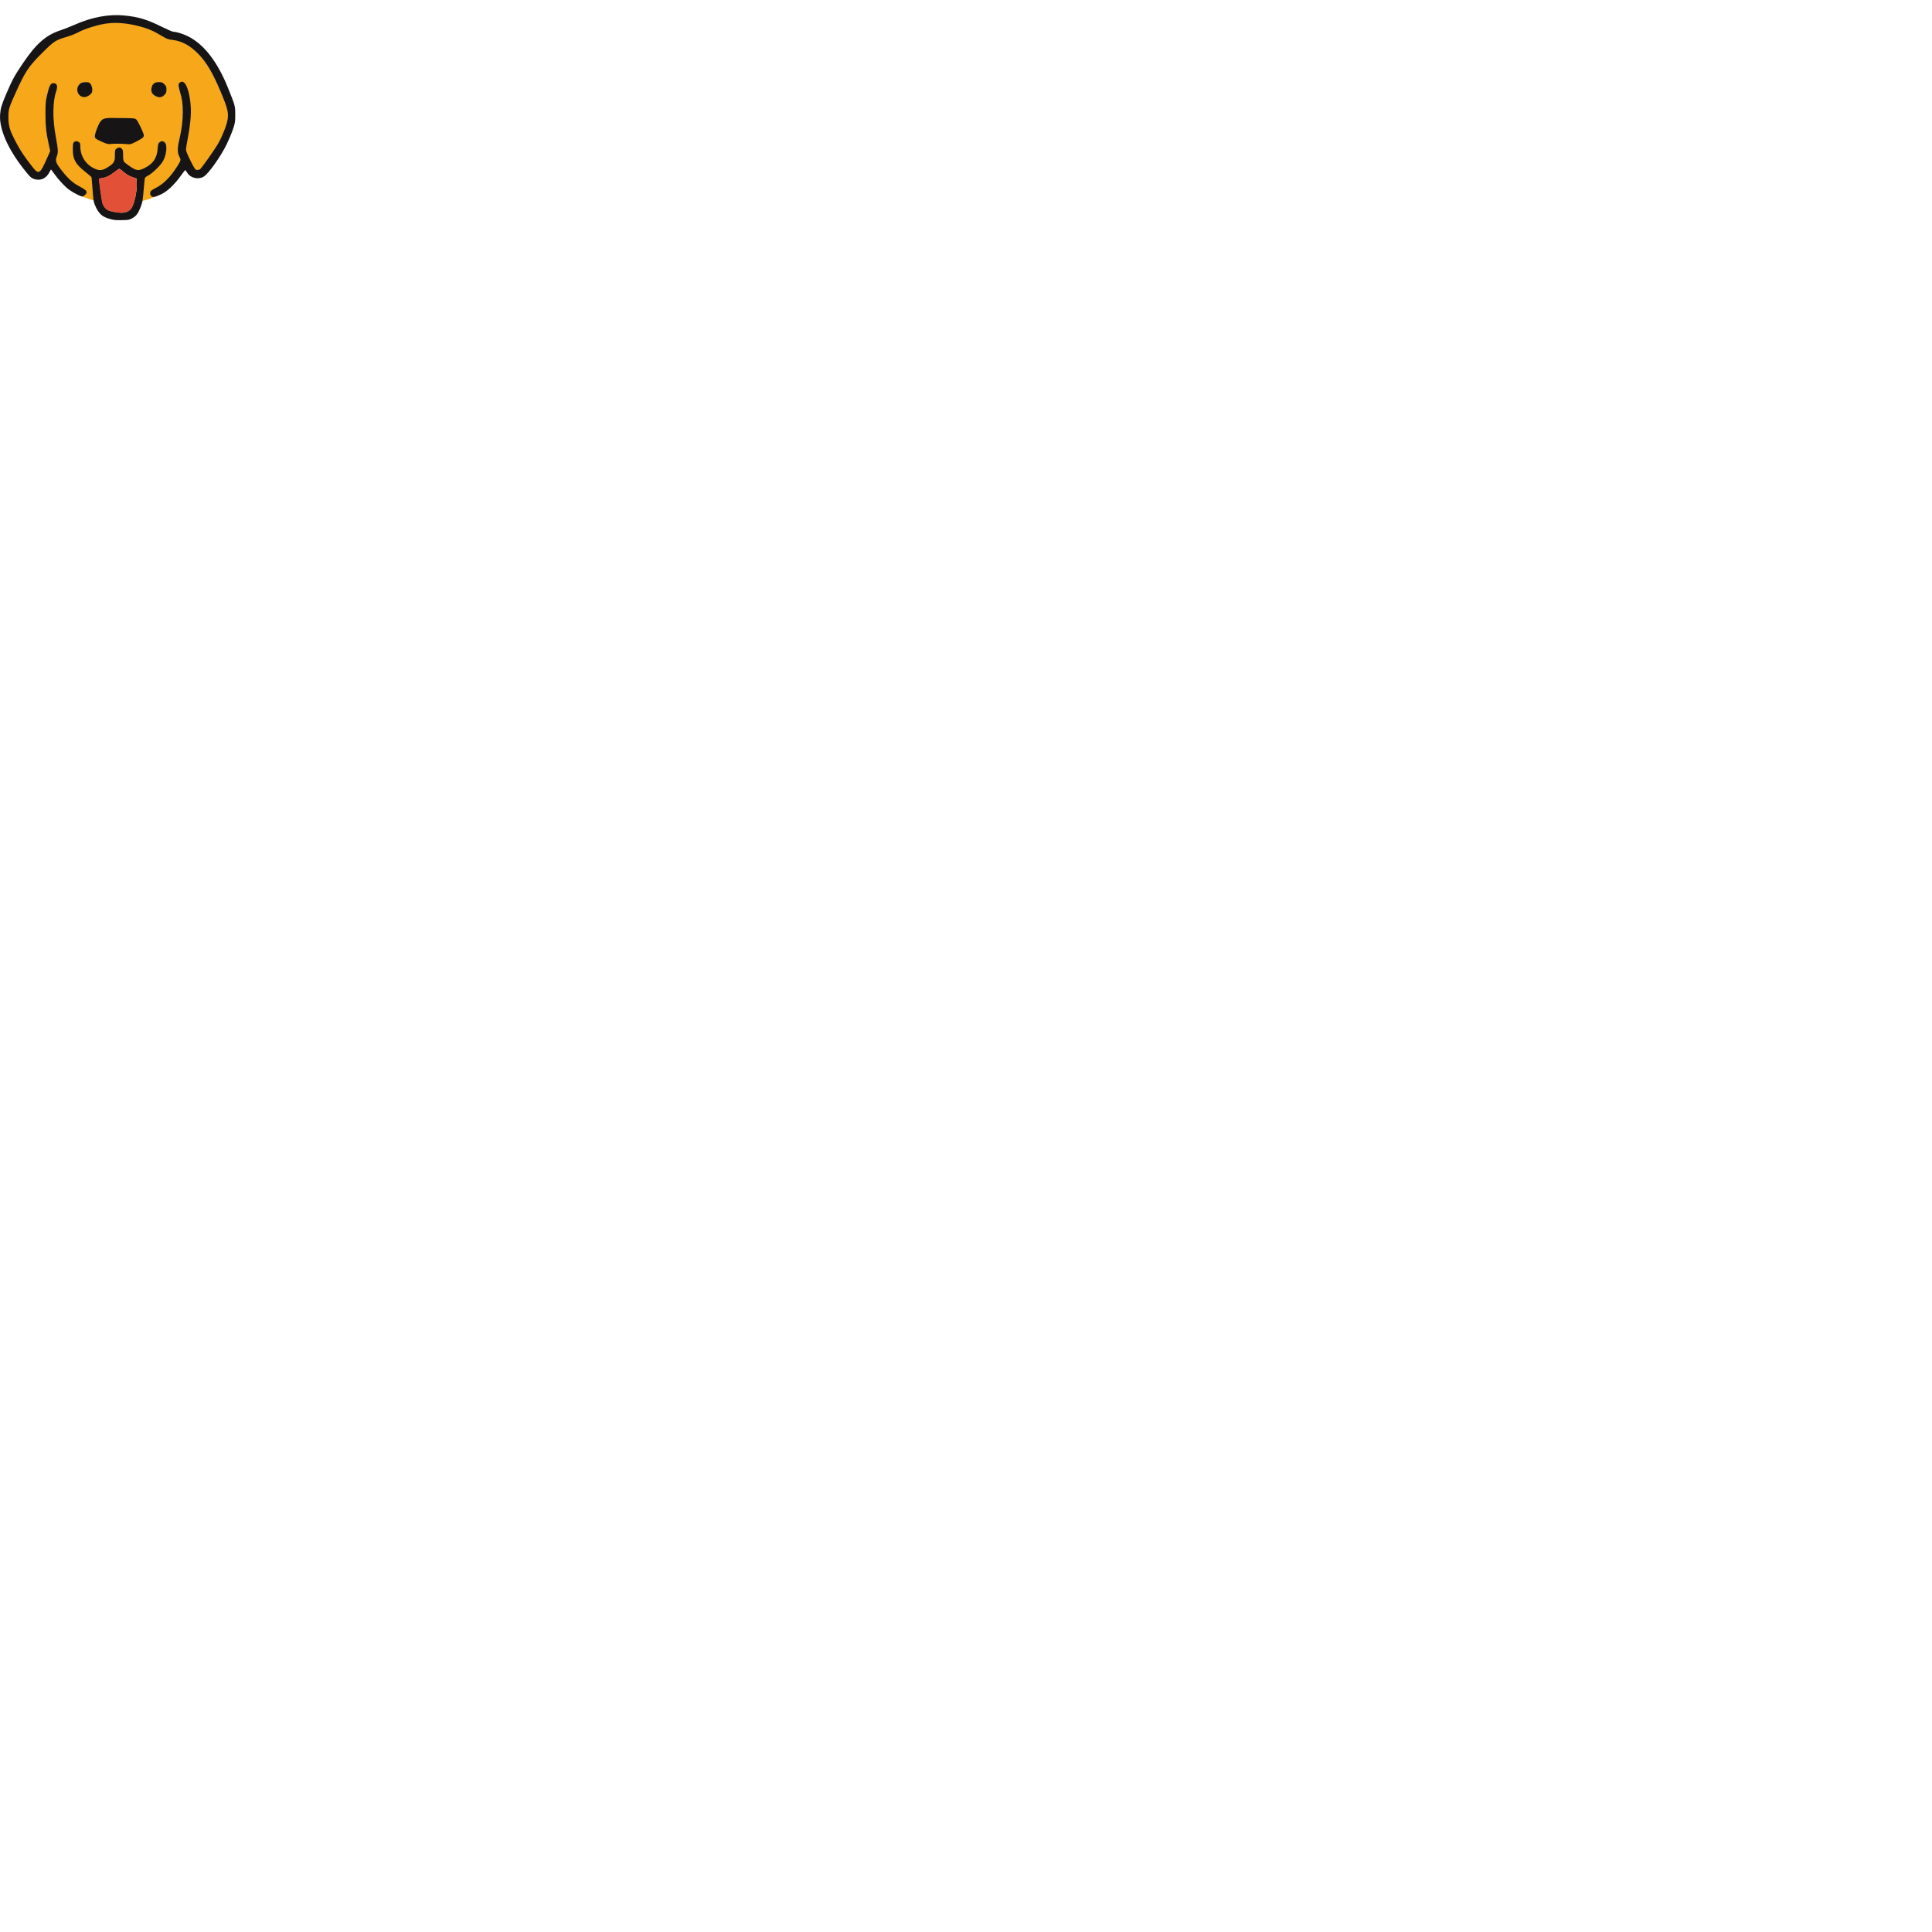
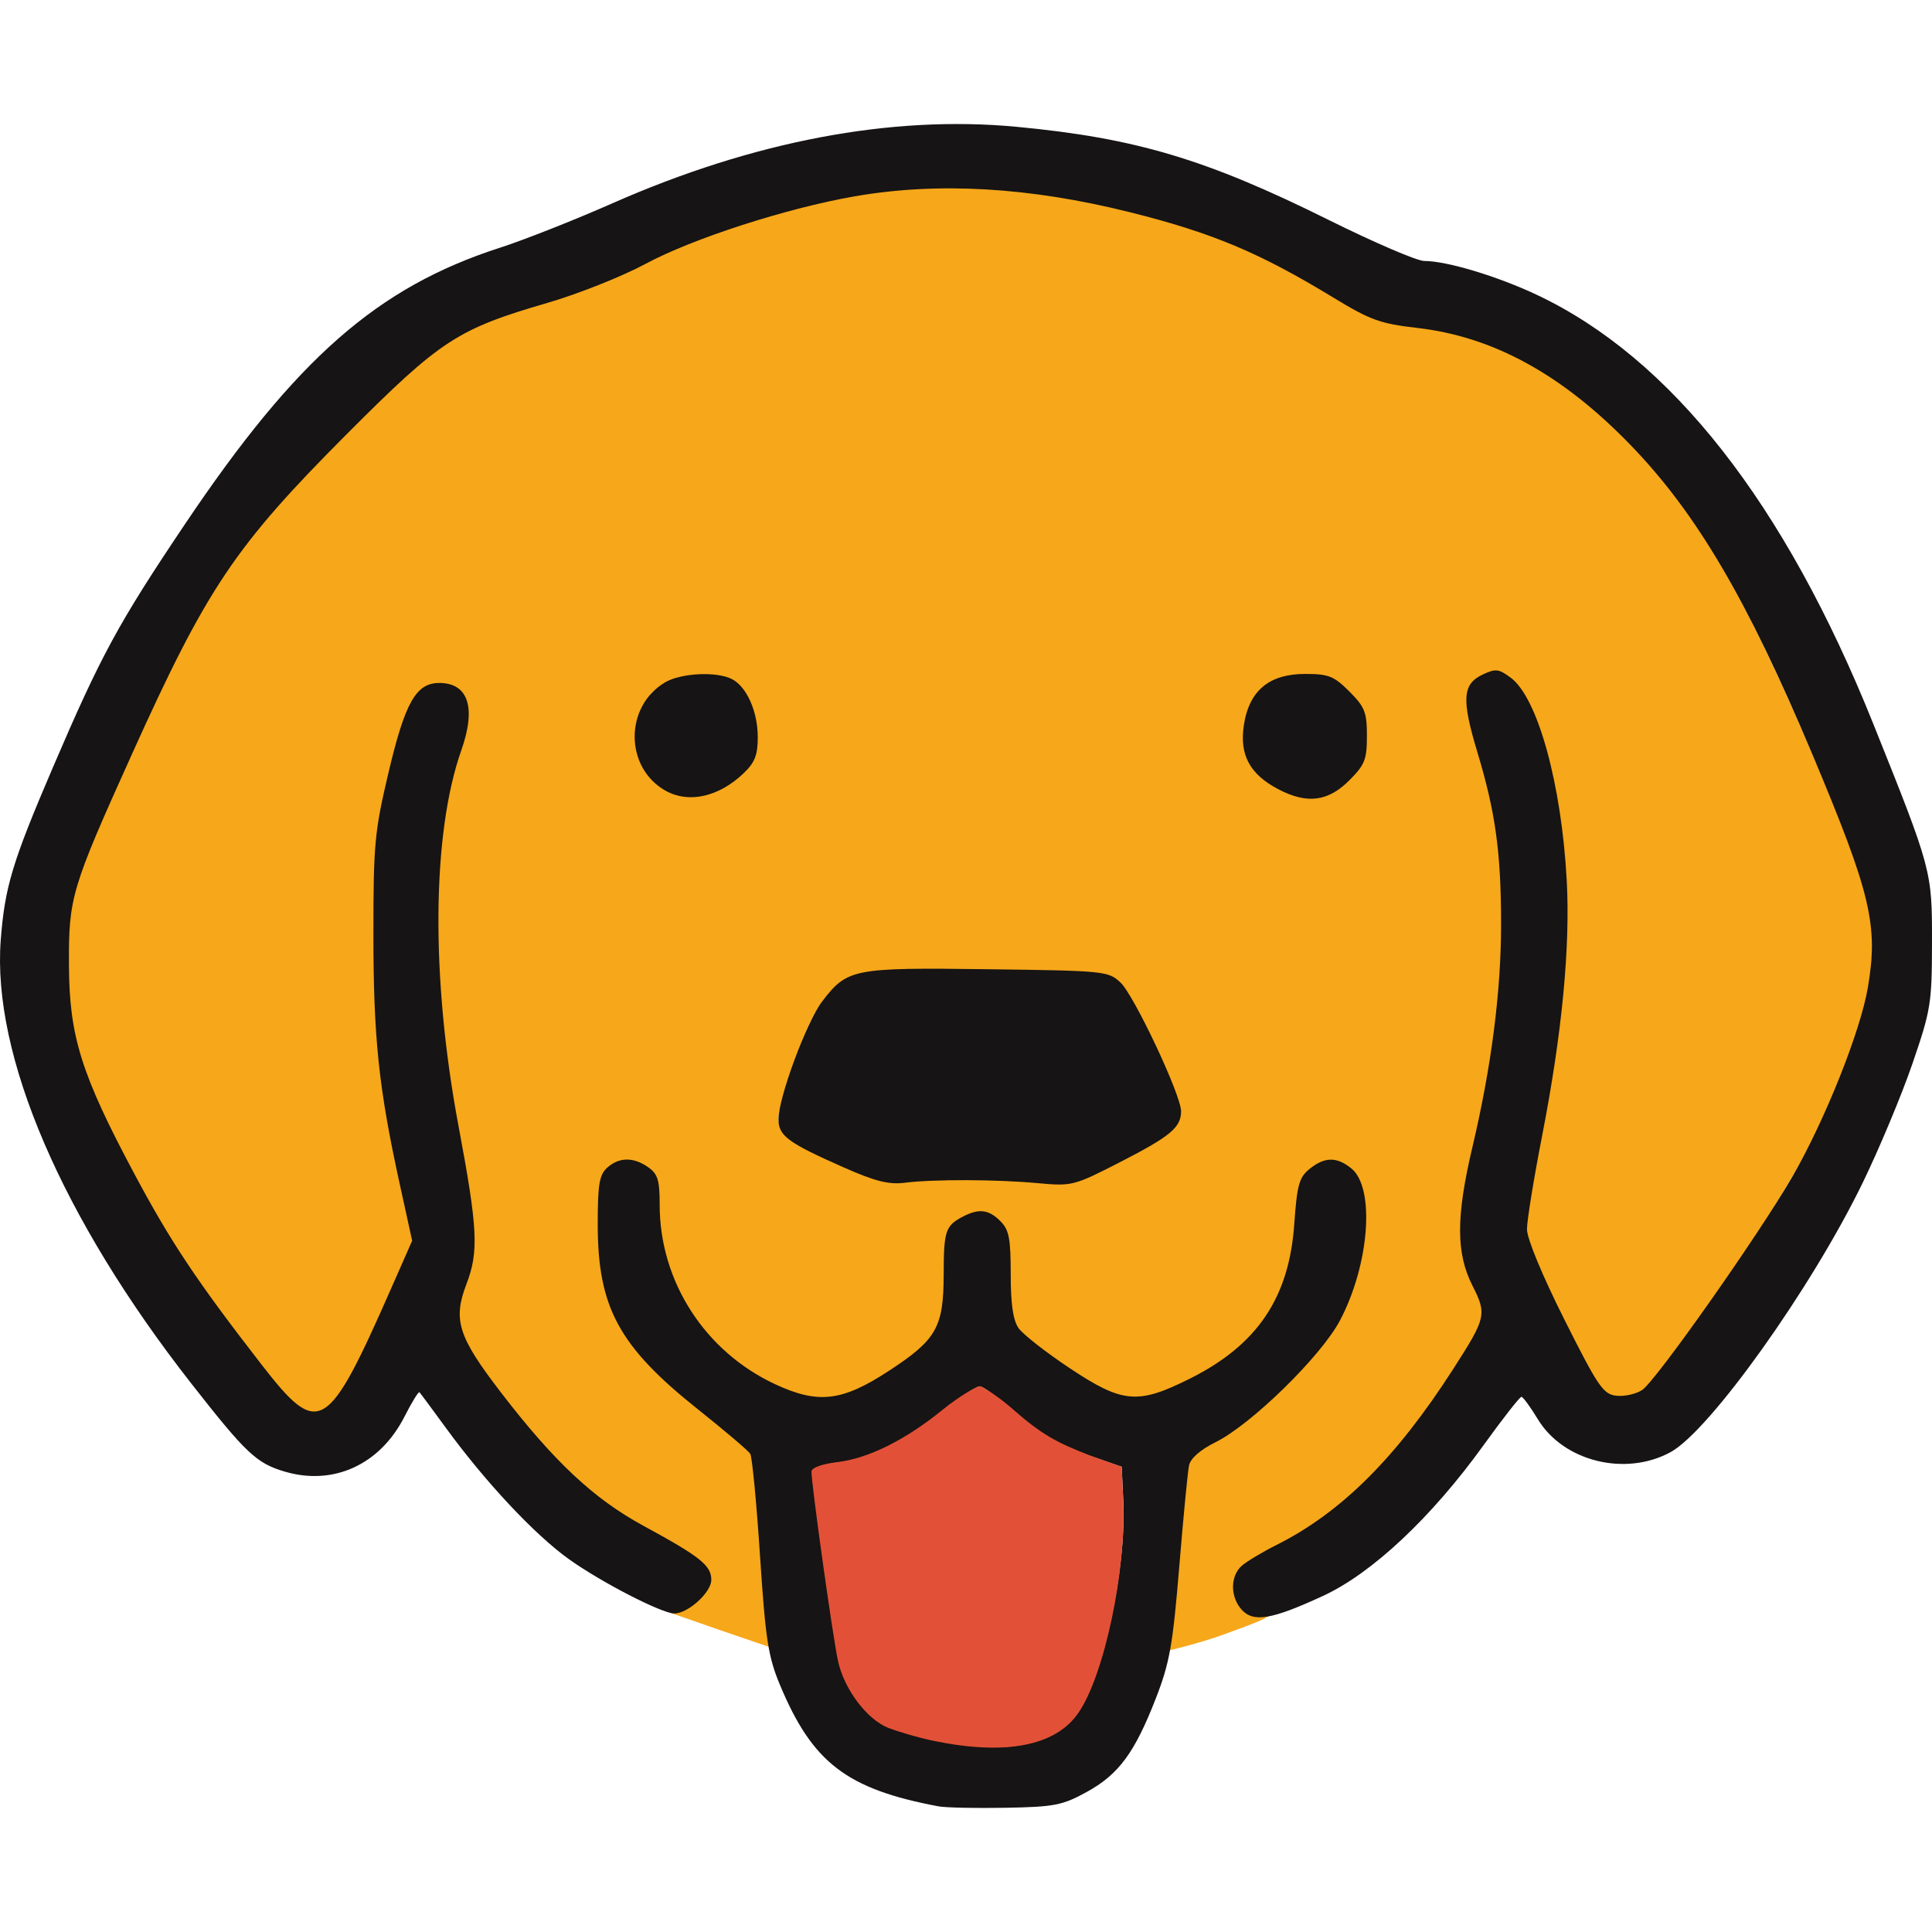
<svg xmlns="http://www.w3.org/2000/svg" viewBox="0 0 24 24" role="img" aria-label="Bruno" data-devicon="1">
-   <g transform="translate(0.0001 0.0001) scale(0.02283)">
+   <g transform="translate(0 0) scale(0.1875)">
    <path fill="#F4AA41" d="M743.886 947.327c.264-18.864 9.16-102.826 11.097-105.96 1.141-1.846 8.68-8.125 14.116-10.887 18.277-9.288 50.063-37.691 63.839-56.405 16.744-22.744 25.604-48.831 25.604-77.197 0-17.778-.808-21.062-6.931-26.813-8.151-7.658-16.073-4.481-24.499 1.679-4.444 3.25-3.381 7.098-6.283 32.853-3.426 30.409-5.846 38.574-16.687 54.315-18.823 27.33-60.171 48.509-86.384 48.509-8.869 0-55.379-28.256-66.254-41.18-7.746-9.205-4.382-13.609-4.382-37.026 0-28.489-3.056-31.923-18.628-31.923-15.247 0-18.102 8.119-18.102 34.629 0 31.856-5.726 39.989-32.959 58.589-20.152 13.763-25.262 17.575-40.825 17.455-13.427-.104-22.95-3.912-38.309-12.135-37.195-19.915-62.039-58.358-62.344-97.998-.113-14.746 1.084-21.109-3.538-26.985-7.062-8.978-18.176-6.636-25.565.754-6.371 6.371-5.702 24.434-3.015 45.941 5.123 41.005 23.645 56.21 65.847 98.589l24.462 22.641 3.603 23.229c2.565 16.54 2.21 49.934 3.814 64.712l3.132 28.863-29.456-10.069-32.669-11.373c10.87-4.61 23.535-6.916 24.709-20.436 0-6.292-9.297-11.764-35.598-25.658-31.036-16.395-54.686-39.908-85.868-79.016-30.653-38.444-34.052-47.623-25.613-74.507 7.182-22.88 5.578-18.219-10.014-108.281-14.785-85.396-12.982-142.834 4.236-206.797 7.799-28.971 8.587-28.788 2.664-36.758-7.393-9.949-15.092-4.836-24.321 2.637-5.183 4.197-7.196 9.618-14.171 37.114-8.044 31.712-9.329 44.483-10.633 88.662-1.686 57.111.554 93.797 12.256 152.316 4.169 20.848 10.065 44.4 10.065 48.815 0 12.129-43.371 101.411-56.055 103.492-11.186 1.836-21.043-4.627-49.012-40.983-34.569-44.935-50.216-71.858-71.787-111.791-32.551-60.257-40.227-102.281-32.449-142.021 5.467-27.934 9.786-39.972 40.096-106.657 43.593-95.912 64.786-125.998 130.472-191.455 49.186-49.015 66.886-61.977 115.983-75.843 15.755-4.449 42.003-14.192 58.66-22.661 35.679-18.142 93.337-36.173 136.777-42.849 88.621-13.621 200.307 10.329 284.551 63.534 16.568 10.464 23.059 13.887 43.936 16.223 45.228 5.06 86.544 27.571 126.429 67.277 42.473 42.282 73.199 95.15 117.397 200.405 28.436 67.72 33.255 77.692 31.41 113.748-1.873 36.617-8.643 53.508-34.894 106.96-17.52 35.673-76.448 124.946-96.738 146.551-10.521 11.203-24.77 13.172-32.184 4.91-7.082-7.892-38.178-68.937-44.167-86.966-4.997-15.046-3.622-13.929 5.466-60.05 13.473-68.371 18.546-103.912 16.654-155.782-1.741-47.709-12.965-93.669-24.887-114.082-7.649-13.097-14.587-15.868-25.109-8.973-10.273 6.731-9.52 12.963.461 46.009 19.227 63.655 18.745 143.458-2.614 229.54-10.497 42.305-10.016 66.215-.848 83.805 3.764 7.221 4.981 20.491 4.981 23.507 0 7.338-25.814 45.435-48.815 74.747-20.411 26.012-43.171 46.78-76 64.512-24.391 13.174-26.811 16.555-21.428 28.369 1.928 4.232 11.915 7.416 16.478 8.561 7.335 1.841-4.745 6.123-26.233 13.958-13.365 4.873-34.175 10.003-35.549 10.003-1.375 0 2.561-6.201 2.626-10.893zm-27.66-286.354s31.891-17.661 31.891-28.539c0-4.78-6.908-20.808-14.934-39.03-10.647-24.172-13.839-33.027-20.199-36.895-10.711-6.514-70.831-9.589-123.636-6.759-33.627 1.802-35.038.511-45.11 9.355-12.538 11.008-19.733 28.368-28.88 58.031-6.55 21.242-7.473 21.657-1.72 29.384 3.218 4.323 16.24 9.87 29.189 16.99l25.054 8.815 62.255.613 61.391.091 19.971-11.89zm-239.625-224.062c27.419-14.395 23.601-47.831.305-61.965-10.78-6.541-32.084-3.802-43.404 7.518-22.469 32.612 2.549 75.735 43.098 54.447zm370.94.49c10.924-10.124 15.14-22.102 12.753-36.23-5.814-34.411-41.775-38.383-63.282-14.707-10.139 11.161-7.995 30.812-.777 39.945 14.648 18.534 36.418 24.79 51.307 10.992z" style="fill:#f6a71a;stroke-width:3.102" transform="matrix(.11027 0 0 .11027 -4.6547 3.7542)" />
    <path fill="#F4AA41" d="M606.048 1051.24c-55.212-10.392-75.791-26.211-95.369-73.307-6.925-16.659-8.547-27.248-11.829-77.226-2.092-31.856-4.736-59.428-5.875-61.273-1.14-1.844-15.269-13.859-31.398-26.7-47.536-37.844-60.235-61.283-60.235-111.177 0-24.028.951-29.729 5.672-34.001 7.109-6.434 15.751-6.54 24.654-.305 5.767 4.04 6.893 7.748 6.893 22.699 0 45.857 27.158 88.017 69.353 107.664 25.843 12.033 40.171 10.381 68.101-7.852 28.939-18.891 33.119-26.22 33.181-58.174.051-26.098 1.055-29.148 11.38-34.583 9.718-5.115 15.624-4.429 22.691 2.637 5.204 5.204 6.203 10.339 6.203 31.877 0 17.973 1.417 27.696 4.723 32.417 2.598 3.709 16.362 14.488 30.586 23.952 31.997 21.29 40.978 22.073 72.464 6.322 40.322-20.172 59.457-48.481 62.576-92.578 1.681-23.758 2.924-28.27 9.189-33.342 9.066-7.342 16.342-7.433 25.131-.317 14.379 11.643 10.862 57.95-6.95 91.519-11.382 21.45-53.217 62.345-74.636 72.959-9.146 4.532-15.046 9.696-15.946 13.957-.786 3.72-3.437 31.189-5.893 61.042-3.853 46.853-5.769 57.633-14.002 78.804-12.768 32.836-22.335 45.795-41.624 56.386-14.579 8.005-19.33 8.928-48.721 9.465-17.912.327-36.056-.062-40.321-.865zm63.89-41.144c6.992-3.176 15.649-9.897 19.238-14.937 15.942-22.389 29.91-86.349 27.933-127.905l-.953-20.035-18.759-6.447c-19.752-6.789-32.611-14.63-51.811-31.594-6.402-5.656-13.051-10.284-14.777-10.284-1.725 0-10.861 6.291-20.301 13.981-22.471 18.303-44.74 29.362-63.631 31.599-9.14 1.082-15.266 3.357-15.266 5.668 0 7.939 12.704 98.711 15.902 113.623 3.658 17.055 17.454 35.378 30.43 40.415 13.126 5.095 47.238 11.229 63.775 11.467 8.954.129 20.881-2.217 28.221-5.55zm118.294-77.016c-6.925-7.652-6.907-20.232.036-26.346 2.985-2.629 12.406-8.279 20.936-12.556 38.871-19.492 71.881-52.37 106.161-105.736 19.825-30.864 20.268-32.797 11.475-50.165-9.83-19.416-9.832-41.346-.009-82.923 11.485-48.605 17.294-93.837 17.268-134.451-.028-42.775-3.388-67.089-14.237-102.995-9.561-31.644-8.97-40.872 2.986-46.576 7.926-3.782 9.768-3.587 17.059 1.812 16.186 11.984 30.518 63.908 33.636 121.858 2.159 40.138-2.87 92.246-14.812 153.466-4.991 25.588-9.081 50.795-9.088 56.015-.006 5.615 9.17 27.78 22.474 54.278 20.265 40.364 23.349 44.886 31.216 45.788 4.801.55 11.787-1.002 15.524-3.45 8.166-5.351 69.856-92.939 90.118-127.951 19.658-33.969 41.059-87.566 45.517-113.996 6.313-37.427 1.786-56.388-33.468-140.171-39.14-93.018-69.506-144.675-109.114-185.617-41.035-42.416-82.535-65.179-128.36-70.406-21.955-2.504-28.05-4.707-50.022-18.079-44.69-27.197-72.954-39.059-122.637-51.468-60.266-15.051-115.256-18.203-165.314-9.473-40.838 7.122-97.283 25.352-125.454 40.52-14.022 7.55-40.541 18.104-58.931 23.455-54.185 15.765-64.204 22.306-120.338 78.567-67.58 67.731-84.26 92.576-129.528 192.929-36.424 80.747-37.908 85.737-37.692 126.706.225 42.505 7.413 65.382 39.337 125.183 21.81 40.855 37.601 64.536 76.288 114.403 34.617 44.621 39.537 41.705 78.314-46.412l12.274-27.891-7.577-34.567c-12.494-57.002-15.694-87.428-15.705-149.326-.009-54.41.689-61.89 9.106-97.513 9.94-42.067 16.534-53.69 30.458-53.69 17.441 0 22.296 14.8 13.258 40.416-17.706 50.185-18.371 136.788-1.732 225.547 11.612 61.941 12.301 75.629 4.791 95.241-8.217 21.458-5.005 31.55 20.681 64.989 32.008 41.669 55.812 63.957 85.596 80.145 34.307 18.646 40.852 23.866 40.852 32.581 0 7.445-13.994 20.149-22.19 20.144-7.555-.003-43.755-18.641-63.305-32.592-20.535-14.654-50.217-46.331-74.082-79.064-8.085-11.088-15.171-20.648-15.748-21.244-.577-.596-4.612 5.947-8.967 14.54-14.665 28.941-42.719 41.815-72.105 33.088-16.901-5.019-23.163-10.928-55.913-52.748-77.856-99.421-119.934-197.34-114.603-266.693 2.443-31.779 6.968-46.772 31.146-103.197 29.026-67.738 39.374-86.809 79.552-146.611C220.246 181.29 269.073 138.458 342.687 114.76c14.349-4.619 44.725-16.62 67.503-26.67 84.672-37.356 167.551-53.046 242.752-45.954 71.446 6.738 114.018 19.433 187.417 55.889 27.371 13.595 53.247 24.718 57.504 24.718 13.532 0 43.954 9.144 67.725 20.356 80.687 38.058 148.983 125.172 202.196 257.908 35.128 87.624 35.269 88.148 35.212 131.148-.048 36.683-.681 40.607-11.756 72.888-6.438 18.765-19.874 50.939-29.859 71.498-30.779 63.376-91.891 149.059-115.47 161.899-27.181 14.8-64.349 5.585-79.718-19.766-4.462-7.359-8.899-13.425-9.861-13.479-.962-.054-11.233 13.062-22.825 29.148-31.278 43.4-66.915 76.844-96.399 90.467-30.832 14.245-41.791 16.1-48.876 8.271zM549.292 667.431c-33.849-14.968-39.401-19.076-39.352-29.117.064-13.006 16.884-58.392 26.136-70.521 15.177-19.898 18.513-20.553 99.347-19.512 70.593.909 72.69 1.119 80.024 8.015 8.172 7.684 36.378 67.608 36.378 77.286 0 9.746-6.294 15.017-36.379 30.465-28.011 14.383-29.076 14.657-49.626 12.777-25.07-2.294-62.733-2.413-79.931-.254-9.656 1.212-17.769-.814-36.596-9.139zM442.252 441.114c-24.743-13.73-25.006-50.673-.465-65.17 9.658-5.705 31.335-6.714 40.369-1.879 8.828 4.725 15.336 19.51 15.336 34.842 0 10.721-1.772 15.221-8.529 21.668-14.834 14.152-32.868 18.221-46.711 10.539zm367.762-1.096c-17.042-8.998-23.111-20.678-20.476-38.25 3.233-21.562 15.94-30.897 36.796-30.897 14.125 0 17.325 1.269 26.602 10.546 9.289 9.289 10.545 12.467 10.545 26.674 0 14.207-1.256 17.385-10.545 26.674-12.444 12.444-24.926 14.755-42.923 5.253z" style="fill:#161414;stroke-width:3.102" transform="matrix(.11027 0 0 .11027 -4.6547 3.7542)" />
    <path fill="#F4AA41" d="M604.201 1012.11c-11.088-2.244-23.736-6.234-28.106-7.93-12.977-5.037-26.773-23.36-30.43-40.415-3.198-14.913-15.902-105.684-15.902-113.623 0-2.311 6.127-4.585 15.266-5.668 18.891-2.237 41.16-13.296 63.631-31.599 9.441-7.689 20.322-14.064 22.047-14.064 1.725 0 12.329 7.045 18.731 12.702 19.2 16.964 27.867 21.149 47.303 28.796l19.415 6.912.935 20.805c1.867 41.561-11.452 105.306-27.394 127.695-13.766 19.332-43.555 24.877-85.495 16.39z" style="fill:#e25137;stroke-width:3.102" transform="matrix(.11027 0 0 .11027 -4.6547 3.7542)" />
  </g>
</svg>
